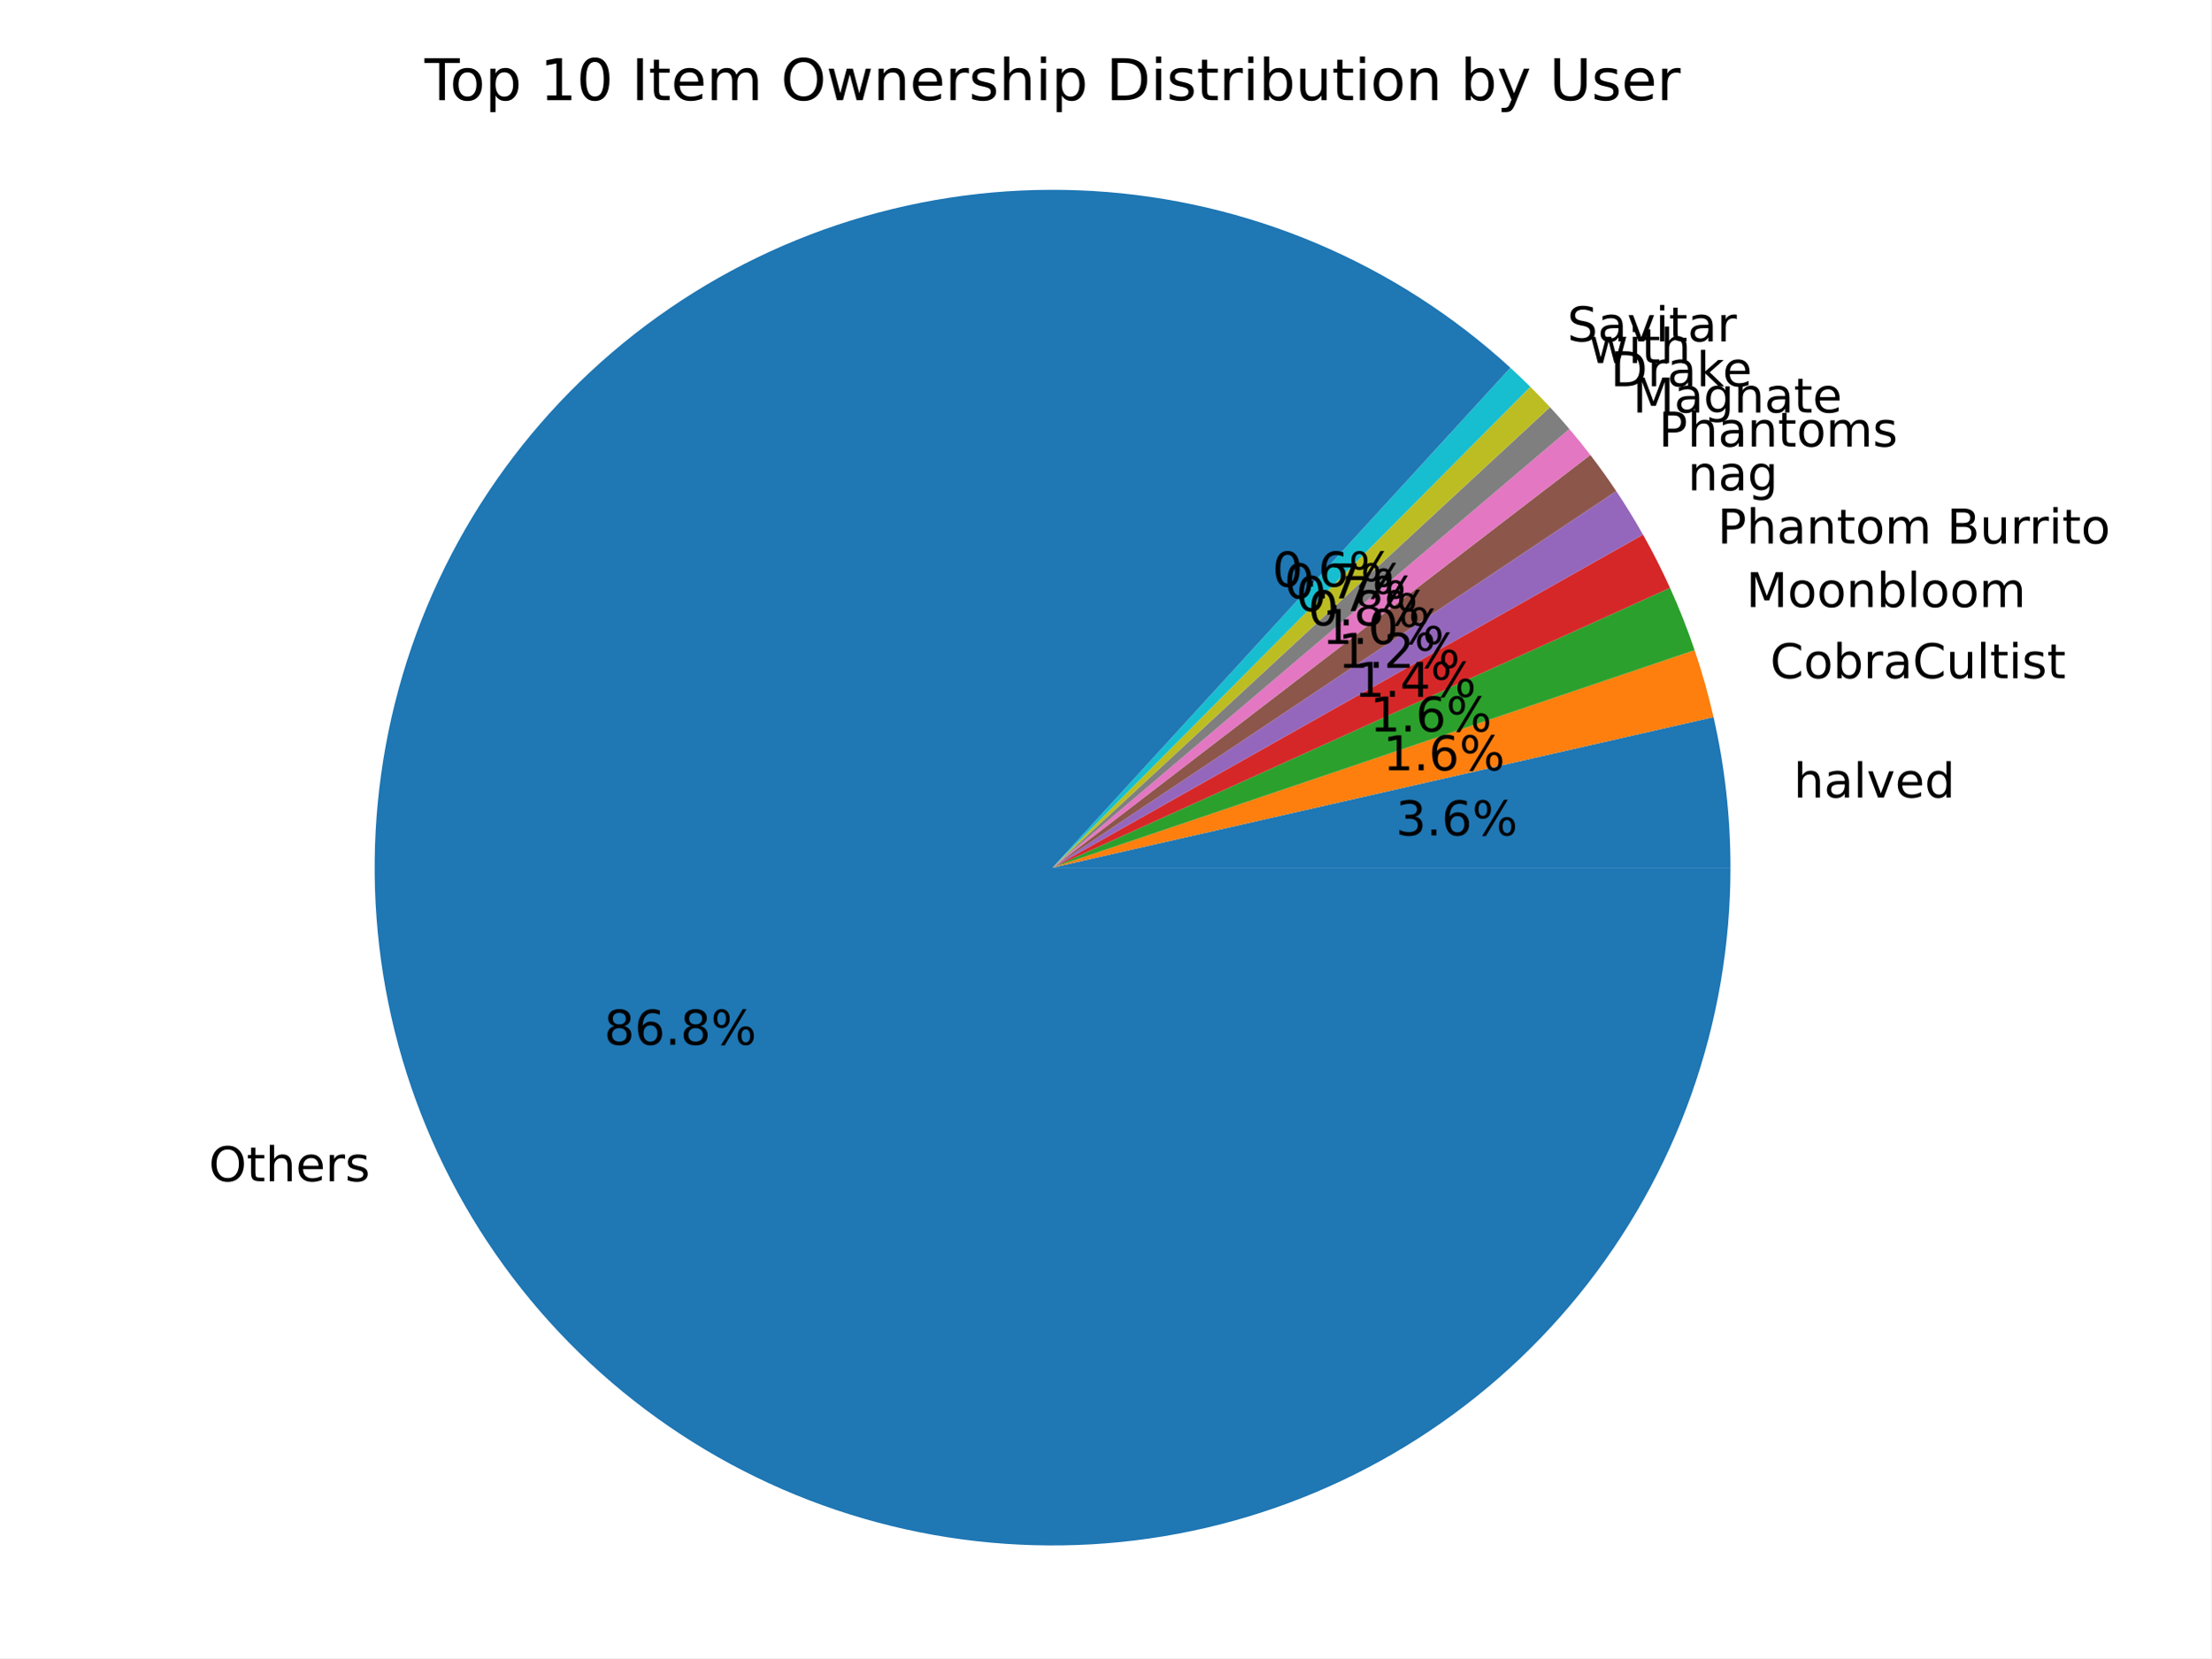
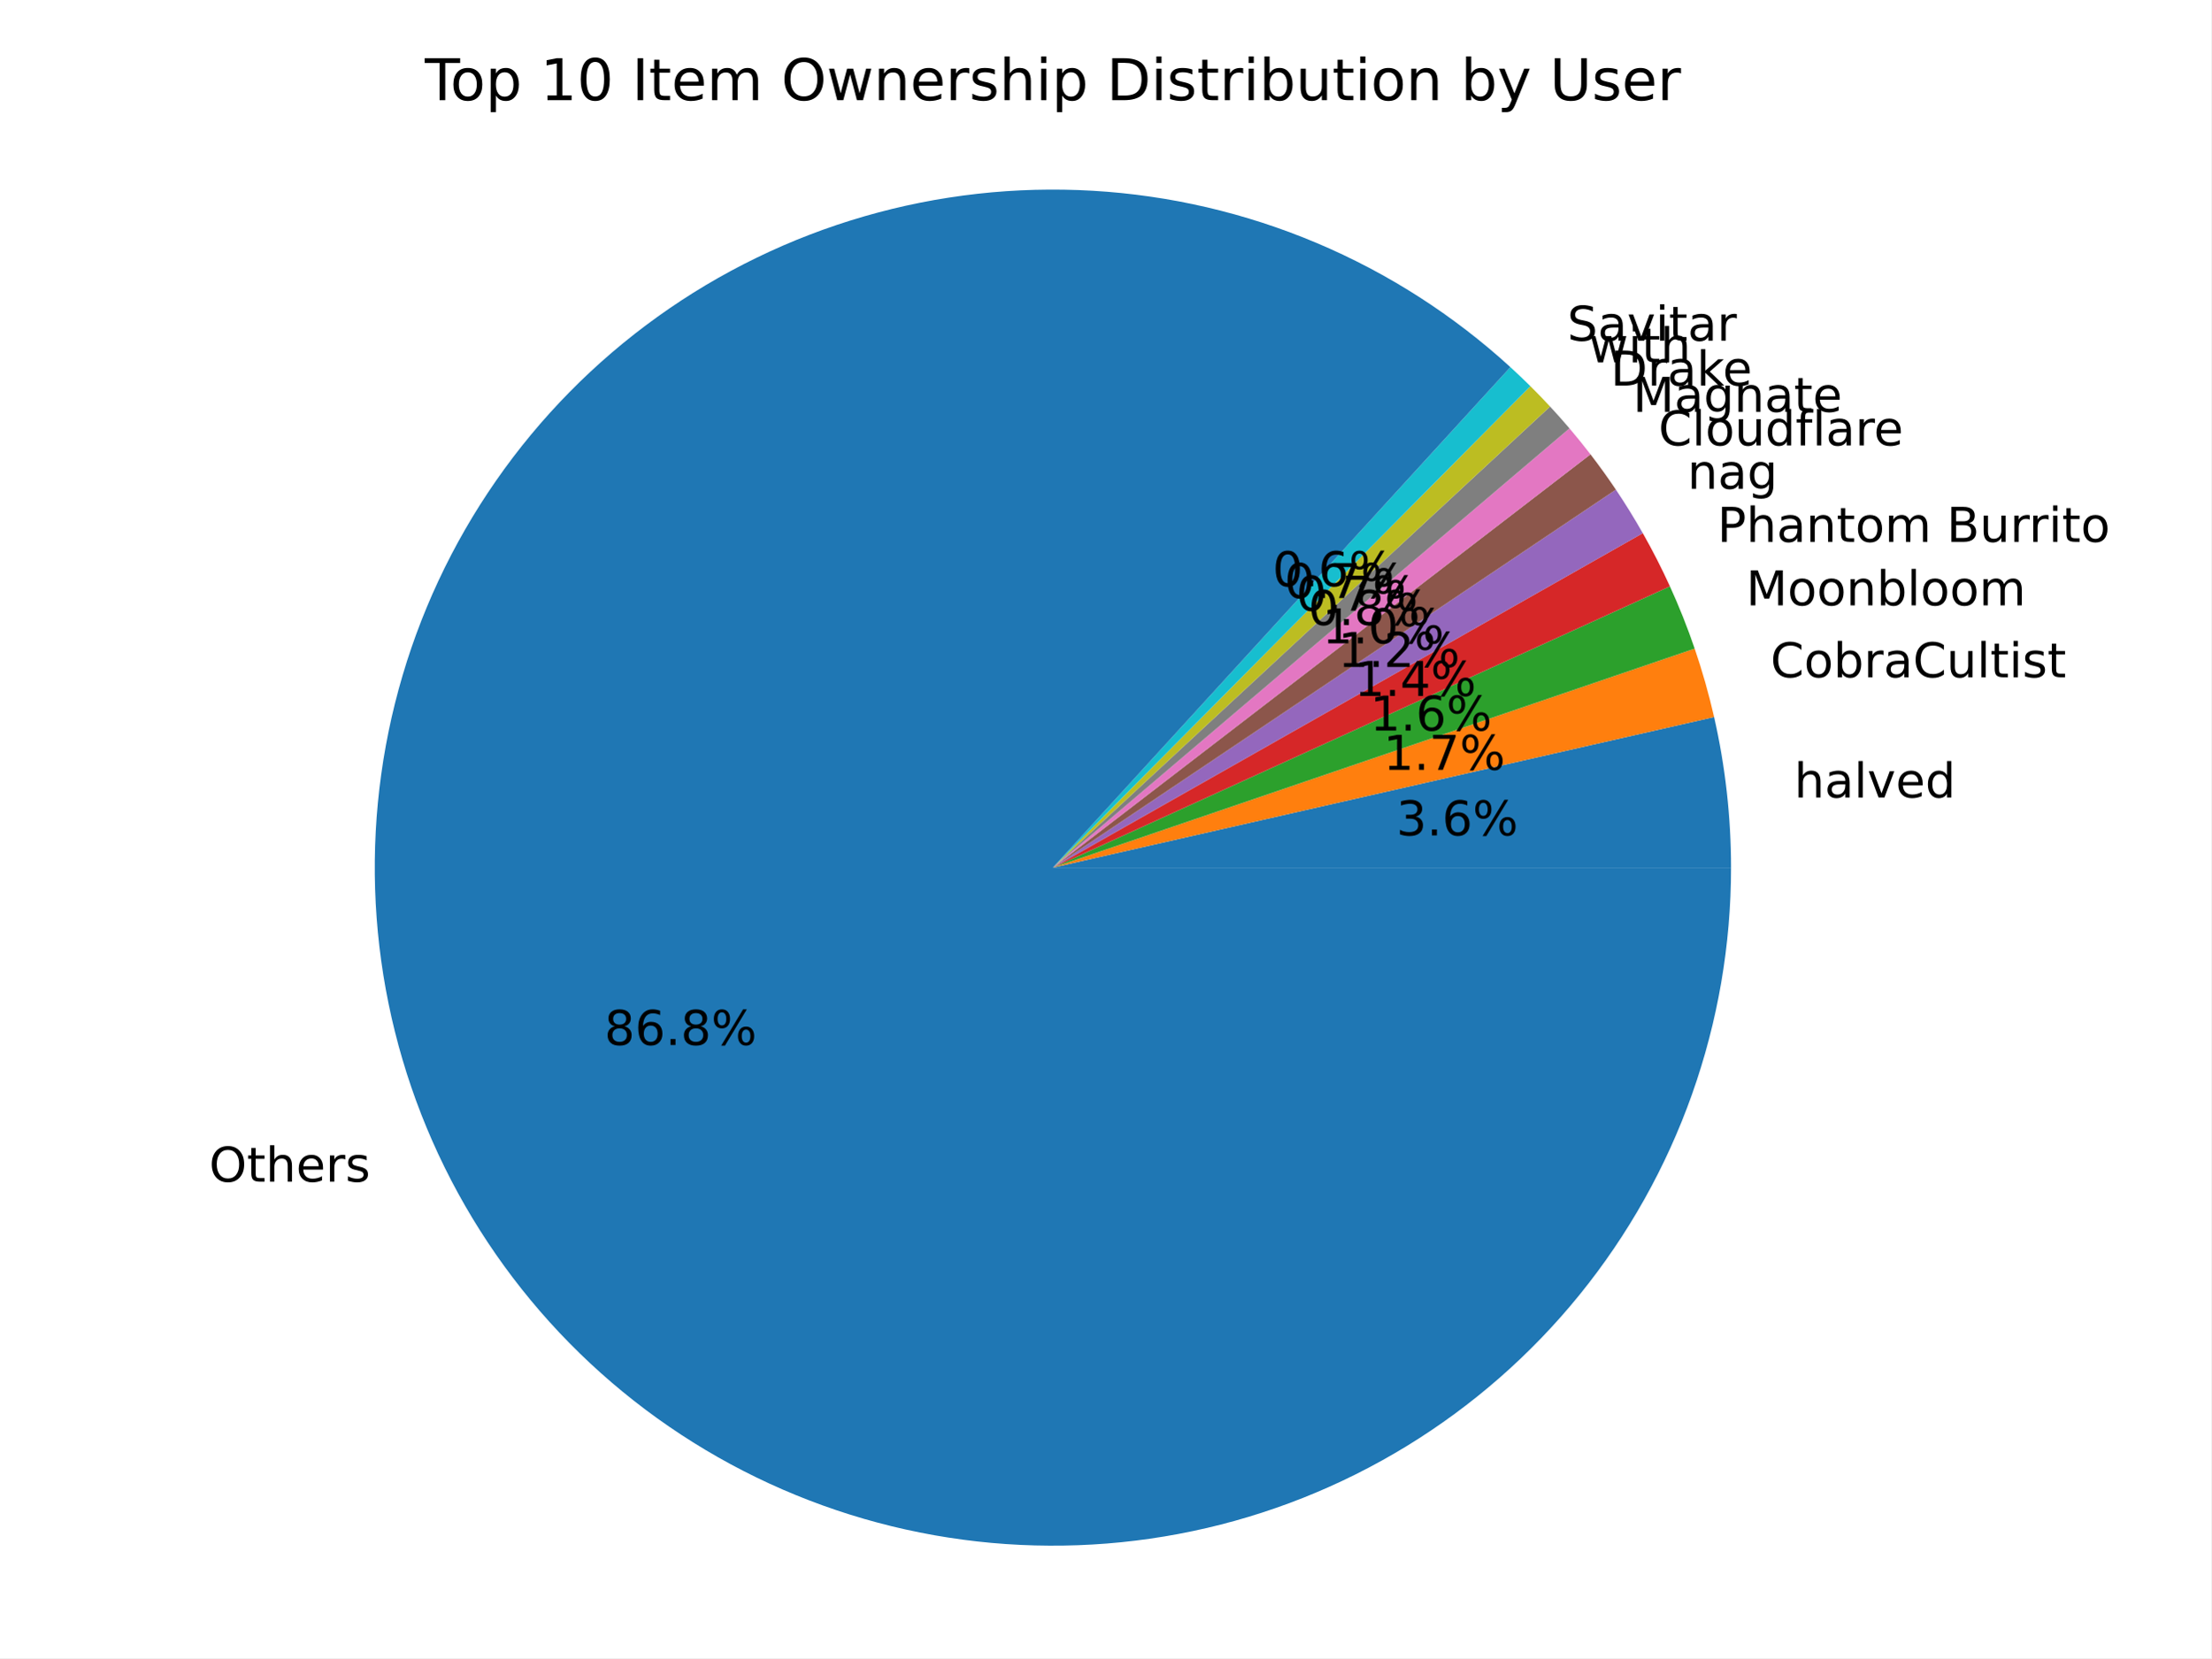
<svg xmlns="http://www.w3.org/2000/svg" xmlns:xlink="http://www.w3.org/1999/xlink" width="460.8pt" height="345.6pt" viewBox="0 0 460.8 345.6" version="1.1">
  <defs>
    <style type="text/css">*{stroke-linejoin: round; stroke-linecap: butt}</style>
  </defs>
  <g id="figure_1">
    <g id="patch_1">
      <path d="M 0 345.6  L 460.8 345.6  L 460.8 0  L 0 0  z " style="fill: #ffffff" />
    </g>
    <g id="axes_1">
      <g id="patch_2">
-         <path d="M 360.636 180.84  C 360.636 175.565 360.341 170.293 359.751 165.051  C 359.162 159.809 358.279 154.603 357.107 149.46  L 219.356 180.84  z " style="fill: #1f77b4" />
+         <path d="M 360.755 180.84  C 360.755 175.563 360.459 170.29 359.869 165.046  C 359.28 159.802 358.397 154.595 357.225 149.449  L 219.427 180.84  z " style="fill: #1f77b4" />
      </g>
      <g id="patch_3">
-         <path d="M 357.107 149.46  C 356.57 147.104 355.973 144.762 355.316 142.436  C 354.66 140.111 353.943 137.803 353.168 135.514  L 219.356 180.84  z " style="fill: #ff7f0e" />
+         <path d="M 357.225 149.449  C 356.675 147.039 356.063 144.643 355.388 142.264  C 354.713 139.885 353.976 137.525 353.177 135.185  L 219.427 180.84  z " style="fill: #ff7f0e" />
      </g>
      <g id="patch_4">
-         <path d="M 353.168 135.514  C 352.421 133.309 351.62 131.122 350.765 128.957  C 349.91 126.791 349.001 124.647 348.04 122.527  L 219.356 180.84  z " style="fill: #2ca02c" />
+         <path d="M 353.177 135.185  C 352.425 132.981 351.618 130.796 350.758 128.632  C 349.898 126.467 348.984 124.325 348.018 122.206  L 219.427 180.84  z " style="fill: #2ca02c" />
      </g>
      <g id="patch_5">
-         <path d="M 348.04 122.527  C 347.184 120.637 346.286 118.767 345.348 116.917  C 344.409 115.067 343.43 113.238 342.411 111.431  L 219.356 180.84  z " style="fill: #d62728" />
+         <path d="M 348.018 122.206  C 347.157 120.318 346.254 118.449 345.311 116.6  C 344.368 114.752 343.384 112.925 342.36 111.12  L 219.427 180.84  z " style="fill: #d62728" />
      </g>
      <g id="patch_6">
-         <path d="M 342.411 111.431  C 341.538 109.884 340.636 108.353 339.706 106.84  C 338.775 105.327 337.817 103.831 336.83 102.354  L 219.356 180.84  z " style="fill: #9467bd" />
+         <path d="M 342.36 111.12  C 341.484 109.574 340.578 108.045 339.644 106.533  C 338.709 105.022 337.747 103.528 336.756 102.052  L 219.427 180.84  z " style="fill: #9467bd" />
      </g>
      <g id="patch_7">
-         <path d="M 336.83 102.354  C 335.972 101.07 335.092 99.8 334.193 98.544  C 333.293 97.288 332.372 96.048 331.432 94.822  L 219.356 180.84  z " style="fill: #8c564b" />
+         <path d="M 336.756 102.052  C 335.913 100.797 335.05 99.555 334.167 98.328  C 333.284 97.1 332.382 95.887 331.46 94.688  L 219.427 180.84  z " style="fill: #8c564b" />
      </g>
      <g id="patch_8">
-         <path d="M 331.432 94.822  C 330.727 93.903 330.01 92.993 329.282 92.091  C 328.554 91.19 327.816 90.297 327.066 89.414  L 219.356 180.84  z " style="fill: #e377c2" />
+         <path d="M 331.46 94.688  C 330.753 93.769 330.036 92.859 329.307 91.958  C 328.578 91.057 327.838 90.165 327.087 89.282  L 219.427 180.84  z " style="fill: #e377c2" />
      </g>
      <g id="patch_9">
-         <path d="M 327.066 89.414  C 326.409 88.64 325.744 87.874 325.07 87.114  C 324.397 86.354 323.715 85.602 323.026 84.857  L 219.356 180.84  z " style="fill: #7f7f7f" />
+         <path d="M 327.087 89.282  C 326.429 88.509 325.763 87.742 325.089 86.983  C 324.415 86.224 323.732 85.472 323.041 84.728  L 219.427 180.84  z " style="fill: #7f7f7f" />
      </g>
      <g id="patch_10">
-         <path d="M 323.026 84.857  C 322.359 84.137 321.684 83.423 321.002 82.717  C 320.32 82.01 319.631 81.311 318.934 80.619  L 219.356 180.84  z " style="fill: #bcbd22" />
+         <path d="M 323.041 84.728  C 322.373 84.007 321.698 83.294 321.015 82.588  C 320.332 81.882 319.642 81.183 318.944 80.491  L 219.427 180.84  z " style="fill: #bcbd22" />
      </g>
      <g id="patch_11">
-         <path d="M 318.934 80.619  C 318.253 79.942 317.565 79.272 316.871 78.61  C 316.176 77.947 315.475 77.292 314.767 76.644  L 219.356 180.84  z " style="fill: #17becf" />
+         <path d="M 318.944 80.491  C 318.263 79.815 317.574 79.146 316.878 78.484  C 316.183 77.822 315.481 77.167 314.772 76.519  L 219.427 180.84  z " style="fill: #17becf" />
      </g>
      <g id="patch_12">
-         <path d="M 314.767 76.644  C 302.899 65.777 289.262 57.017 274.444 50.743  C 259.627 44.468 243.846 40.771 227.784 39.812  C 211.721 38.852 195.612 40.643 180.153 45.108  C 164.694 49.573 150.11 56.647 137.033 66.023  C 123.956 75.399 112.576 86.941 103.386 100.149  C 94.196 113.358 87.329 128.04 83.083 143.56  C 78.837 159.081 77.274 175.214 78.461 191.261  C 79.648 207.309 83.568 223.036 90.051 237.763  C 96.534 252.49 105.486 266.002 116.52 277.715  C 127.553 289.427 140.507 299.169 154.822 306.519  C 169.136 313.87 184.601 318.721 200.549 320.863  C 216.497 323.005 232.694 322.406 248.441 319.094  C 264.187 315.781 279.253 309.803 292.986 301.417  C 306.719 293.031 318.919 282.36 329.058 269.865  C 339.198 257.371 347.129 243.235 352.508 228.07  C 357.887 212.905 360.636 196.931 360.636 180.84  L 219.356 180.84  z " style="fill: #1f77b4" />
+         <path d="M 314.772 76.519  C 302.892 65.661 289.245 56.913 274.419 50.65  C 259.594 44.388 243.807 40.704 227.741 39.757  C 211.675 38.81 195.565 40.614 180.107 45.092  C 164.649 49.57 150.068 56.655 136.995 66.042  C 123.923 75.429 112.549 86.98 103.366 100.197  C 94.182 113.413 87.324 128.102 83.086 143.628  C 78.848 159.154 77.294 175.29 78.49 191.339  C 79.685 207.388 83.613 223.116 90.105 237.843  C 96.596 252.57 105.555 266.08 116.595 277.79  C 127.636 289.5 140.595 299.238 154.914 306.585  C 169.234 313.931 184.703 318.778 200.654 320.916  C 216.606 323.053 232.805 322.451 248.554 319.134  C 264.302 315.817 279.369 309.835 293.102 301.445  C 306.836 293.055 319.037 282.38 329.177 269.883  C 339.316 257.385 347.247 243.246 352.626 228.078  C 358.006 212.91 360.755 196.934 360.755 180.84  L 219.427 180.84  z " style="fill: #1f77b4" />
      </g>
      <g id="matplotlib.axis_1" />
      <g id="matplotlib.axis_2" />
      <g id="text_1">
-         <g transform="translate(373.7907 166.2315) scale(0.1 -0.1)">
+         <g transform="translate(373.9137 166.2256) scale(0.1 -0.1)">
          <defs>
            <path id="DejaVuSans-68" d="M 3513 2113  L 3513 0  L 2938 0  L 2938 2094  Q 2938 2591 2744 2837  Q 2550 3084 2163 3084  Q 1697 3084 1428 2787  Q 1159 2491 1159 1978  L 1159 0  L 581 0  L 581 4863  L 1159 4863  L 1159 2956  Q 1366 3272 1645 3428  Q 1925 3584 2291 3584  Q 2894 3584 3203 3211  Q 3513 2838 3513 2113  z " transform="scale(0.015625)" />
            <path id="DejaVuSans-61" d="M 2194 1759  Q 1497 1759 1228 1600  Q 959 1441 959 1056  Q 959 750 1161 570  Q 1363 391 1709 391  Q 2188 391 2477 730  Q 2766 1069 2766 1631  L 2766 1759  L 2194 1759  z M 3341 1997  L 3341 0  L 2766 0  L 2766 531  Q 2569 213 2275 61  Q 1981 -91 1556 -91  Q 1019 -91 701 211  Q 384 513 384 1019  Q 384 1609 779 1909  Q 1175 2209 1959 2209  L 2766 2209  L 2766 2266  Q 2766 2663 2505 2880  Q 2244 3097 1772 3097  Q 1472 3097 1187 3025  Q 903 2953 641 2809  L 641 3341  Q 956 3463 1253 3523  Q 1550 3584 1831 3584  Q 2591 3584 2966 3190  Q 3341 2797 3341 1997  z " transform="scale(0.015625)" />
            <path id="DejaVuSans-6c" d="M 603 4863  L 1178 4863  L 1178 0  L 603 0  L 603 4863  z " transform="scale(0.015625)" />
            <path id="DejaVuSans-76" d="M 191 3500  L 800 3500  L 1894 563  L 2988 3500  L 3597 3500  L 2284 0  L 1503 0  L 191 3500  z " transform="scale(0.015625)" />
            <path id="DejaVuSans-65" d="M 3597 1894  L 3597 1613  L 953 1613  Q 991 1019 1311 708  Q 1631 397 2203 397  Q 2534 397 2845 478  Q 3156 559 3463 722  L 3463 178  Q 3153 47 2828 -22  Q 2503 -91 2169 -91  Q 1331 -91 842 396  Q 353 884 353 1716  Q 353 2575 817 3079  Q 1281 3584 2069 3584  Q 2775 3584 3186 3129  Q 3597 2675 3597 1894  z M 3022 2063  Q 3016 2534 2758 2815  Q 2500 3097 2075 3097  Q 1594 3097 1305 2825  Q 1016 2553 972 2059  L 3022 2063  z " transform="scale(0.015625)" />
            <path id="DejaVuSans-64" d="M 2906 2969  L 2906 4863  L 3481 4863  L 3481 0  L 2906 0  L 2906 525  Q 2725 213 2448 61  Q 2172 -91 1784 -91  Q 1150 -91 751 415  Q 353 922 353 1747  Q 353 2572 751 3078  Q 1150 3584 1784 3584  Q 2172 3584 2448 3432  Q 2725 3281 2906 2969  z M 947 1747  Q 947 1113 1208 752  Q 1469 391 1925 391  Q 2381 391 2643 752  Q 2906 1113 2906 1747  Q 2906 2381 2643 2742  Q 2381 3103 1925 3103  Q 1469 3103 1208 2742  Q 947 2381 947 1747  z " transform="scale(0.015625)" />
          </defs>
          <use xlink:href="#DejaVuSans-68" />
          <use xlink:href="#DejaVuSans-61" x="63.379" />
          <use xlink:href="#DejaVuSans-6c" x="124.658" />
          <use xlink:href="#DejaVuSans-76" x="152.441" />
          <use xlink:href="#DejaVuSans-65" x="211.621" />
          <use xlink:href="#DejaVuSans-64" x="273.145" />
        </g>
      </g>
      <g id="text_2">
-         <g transform="translate(290.8908 174.126) scale(0.1 -0.1)">
+         <g transform="translate(290.9901 174.1228) scale(0.1 -0.1)">
          <defs>
            <path id="DejaVuSans-33" d="M 2597 2516  Q 3050 2419 3304 2112  Q 3559 1806 3559 1356  Q 3559 666 3084 287  Q 2609 -91 1734 -91  Q 1441 -91 1130 -33  Q 819 25 488 141  L 488 750  Q 750 597 1062 519  Q 1375 441 1716 441  Q 2309 441 2620 675  Q 2931 909 2931 1356  Q 2931 1769 2642 2001  Q 2353 2234 1838 2234  L 1294 2234  L 1294 2753  L 1863 2753  Q 2328 2753 2575 2939  Q 2822 3125 2822 3475  Q 2822 3834 2567 4026  Q 2313 4219 1838 4219  Q 1578 4219 1281 4162  Q 984 4106 628 3988  L 628 4550  Q 988 4650 1302 4700  Q 1616 4750 1894 4750  Q 2613 4750 3031 4423  Q 3450 4097 3450 3541  Q 3450 3153 3228 2886  Q 3006 2619 2597 2516  z " transform="scale(0.015625)" />
            <path id="DejaVuSans-2e" d="M 684 794  L 1344 794  L 1344 0  L 684 0  L 684 794  z " transform="scale(0.015625)" />
            <path id="DejaVuSans-36" d="M 2113 2584  Q 1688 2584 1439 2293  Q 1191 2003 1191 1497  Q 1191 994 1439 701  Q 1688 409 2113 409  Q 2538 409 2786 701  Q 3034 994 3034 1497  Q 3034 2003 2786 2293  Q 2538 2584 2113 2584  z M 3366 4563  L 3366 3988  Q 3128 4100 2886 4159  Q 2644 4219 2406 4219  Q 1781 4219 1451 3797  Q 1122 3375 1075 2522  Q 1259 2794 1537 2939  Q 1816 3084 2150 3084  Q 2853 3084 3261 2657  Q 3669 2231 3669 1497  Q 3669 778 3244 343  Q 2819 -91 2113 -91  Q 1303 -91 875 529  Q 447 1150 447 2328  Q 447 3434 972 4092  Q 1497 4750 2381 4750  Q 2619 4750 2861 4703  Q 3103 4656 3366 4563  z " transform="scale(0.015625)" />
            <path id="DejaVuSans-25" d="M 4653 2053  Q 4381 2053 4226 1822  Q 4072 1591 4072 1178  Q 4072 772 4226 539  Q 4381 306 4653 306  Q 4919 306 5073 539  Q 5228 772 5228 1178  Q 5228 1588 5073 1820  Q 4919 2053 4653 2053  z M 4653 2450  Q 5147 2450 5437 2106  Q 5728 1763 5728 1178  Q 5728 594 5436 251  Q 5144 -91 4653 -91  Q 4153 -91 3862 251  Q 3572 594 3572 1178  Q 3572 1766 3864 2108  Q 4156 2450 4653 2450  z M 1428 4353  Q 1159 4353 1004 4120  Q 850 3888 850 3481  Q 850 3069 1003 2837  Q 1156 2606 1428 2606  Q 1700 2606 1854 2837  Q 2009 3069 2009 3481  Q 2009 3884 1853 4118  Q 1697 4353 1428 4353  z M 4250 4750  L 4750 4750  L 1831 -91  L 1331 -91  L 4250 4750  z M 1428 4750  Q 1922 4750 2215 4408  Q 2509 4066 2509 3481  Q 2509 2891 2217 2550  Q 1925 2209 1428 2209  Q 931 2209 642 2551  Q 353 2894 353 3481  Q 353 4063 643 4406  Q 934 4750 1428 4750  z " transform="scale(0.015625)" />
          </defs>
          <use xlink:href="#DejaVuSans-33" />
          <use xlink:href="#DejaVuSans-2e" x="63.623" />
          <use xlink:href="#DejaVuSans-36" x="95.41" />
          <use xlink:href="#DejaVuSans-25" x="159.033" />
        </g>
      </g>
      <g id="text_3">
-         <g transform="translate(368.9125 141.3554) scale(0.1 -0.1)">
+         <g transform="translate(368.9843 141.1658) scale(0.1 -0.1)">
          <defs>
            <path id="DejaVuSans-43" d="M 4122 4306  L 4122 3641  Q 3803 3938 3442 4084  Q 3081 4231 2675 4231  Q 1875 4231 1450 3742  Q 1025 3253 1025 2328  Q 1025 1406 1450 917  Q 1875 428 2675 428  Q 3081 428 3442 575  Q 3803 722 4122 1019  L 4122 359  Q 3791 134 3420 21  Q 3050 -91 2638 -91  Q 1578 -91 968 557  Q 359 1206 359 2328  Q 359 3453 968 4101  Q 1578 4750 2638 4750  Q 3056 4750 3426 4639  Q 3797 4528 4122 4306  z " transform="scale(0.015625)" />
            <path id="DejaVuSans-6f" d="M 1959 3097  Q 1497 3097 1228 2736  Q 959 2375 959 1747  Q 959 1119 1226 758  Q 1494 397 1959 397  Q 2419 397 2687 759  Q 2956 1122 2956 1747  Q 2956 2369 2687 2733  Q 2419 3097 1959 3097  z M 1959 3584  Q 2709 3584 3137 3096  Q 3566 2609 3566 1747  Q 3566 888 3137 398  Q 2709 -91 1959 -91  Q 1206 -91 779 398  Q 353 888 353 1747  Q 353 2609 779 3096  Q 1206 3584 1959 3584  z " transform="scale(0.015625)" />
            <path id="DejaVuSans-62" d="M 3116 1747  Q 3116 2381 2855 2742  Q 2594 3103 2138 3103  Q 1681 3103 1420 2742  Q 1159 2381 1159 1747  Q 1159 1113 1420 752  Q 1681 391 2138 391  Q 2594 391 2855 752  Q 3116 1113 3116 1747  z M 1159 2969  Q 1341 3281 1617 3432  Q 1894 3584 2278 3584  Q 2916 3584 3314 3078  Q 3713 2572 3713 1747  Q 3713 922 3314 415  Q 2916 -91 2278 -91  Q 1894 -91 1617 61  Q 1341 213 1159 525  L 1159 0  L 581 0  L 581 4863  L 1159 4863  L 1159 2969  z " transform="scale(0.015625)" />
            <path id="DejaVuSans-72" d="M 2631 2963  Q 2534 3019 2420 3045  Q 2306 3072 2169 3072  Q 1681 3072 1420 2755  Q 1159 2438 1159 1844  L 1159 0  L 581 0  L 581 3500  L 1159 3500  L 1159 2956  Q 1341 3275 1631 3429  Q 1922 3584 2338 3584  Q 2397 3584 2469 3576  Q 2541 3569 2628 3553  L 2631 2963  z " transform="scale(0.015625)" />
            <path id="DejaVuSans-75" d="M 544 1381  L 544 3500  L 1119 3500  L 1119 1403  Q 1119 906 1312 657  Q 1506 409 1894 409  Q 2359 409 2629 706  Q 2900 1003 2900 1516  L 2900 3500  L 3475 3500  L 3475 0  L 2900 0  L 2900 538  Q 2691 219 2414 64  Q 2138 -91 1772 -91  Q 1169 -91 856 284  Q 544 659 544 1381  z M 1991 3584  L 1991 3584  z " transform="scale(0.015625)" />
            <path id="DejaVuSans-74" d="M 1172 4494  L 1172 3500  L 2356 3500  L 2356 3053  L 1172 3053  L 1172 1153  Q 1172 725 1289 603  Q 1406 481 1766 481  L 2356 481  L 2356 0  L 1766 0  Q 1100 0 847 248  Q 594 497 594 1153  L 594 3053  L 172 3053  L 172 3500  L 594 3500  L 594 4494  L 1172 4494  z " transform="scale(0.015625)" />
            <path id="DejaVuSans-69" d="M 603 3500  L 1178 3500  L 1178 0  L 603 0  L 603 3500  z M 603 4863  L 1178 4863  L 1178 4134  L 603 4134  L 603 4863  z " transform="scale(0.015625)" />
            <path id="DejaVuSans-73" d="M 2834 3397  L 2834 2853  Q 2591 2978 2328 3040  Q 2066 3103 1784 3103  Q 1356 3103 1142 2972  Q 928 2841 928 2578  Q 928 2378 1081 2264  Q 1234 2150 1697 2047  L 1894 2003  Q 2506 1872 2764 1633  Q 3022 1394 3022 966  Q 3022 478 2636 193  Q 2250 -91 1575 -91  Q 1294 -91 989 -36  Q 684 19 347 128  L 347 722  Q 666 556 975 473  Q 1284 391 1588 391  Q 1994 391 2212 530  Q 2431 669 2431 922  Q 2431 1156 2273 1281  Q 2116 1406 1581 1522  L 1381 1569  Q 847 1681 609 1914  Q 372 2147 372 2553  Q 372 3047 722 3315  Q 1072 3584 1716 3584  Q 2034 3584 2315 3537  Q 2597 3491 2834 3397  z " transform="scale(0.015625)" />
          </defs>
          <use xlink:href="#DejaVuSans-43" />
          <use xlink:href="#DejaVuSans-6f" x="69.824" />
          <use xlink:href="#DejaVuSans-62" x="131.006" />
          <use xlink:href="#DejaVuSans-72" x="194.482" />
          <use xlink:href="#DejaVuSans-61" x="235.596" />
          <use xlink:href="#DejaVuSans-43" x="296.875" />
          <use xlink:href="#DejaVuSans-75" x="366.699" />
          <use xlink:href="#DejaVuSans-6c" x="430.078" />
          <use xlink:href="#DejaVuSans-74" x="457.861" />
          <use xlink:href="#DejaVuSans-69" x="497.07" />
          <use xlink:href="#DejaVuSans-73" x="524.854" />
          <use xlink:href="#DejaVuSans-74" x="576.953" />
        </g>
      </g>
      <g id="text_4">
-         <g transform="translate(288.23 160.5572) scale(0.1 -0.1)">
+         <g transform="translate(288.3013 160.4538) scale(0.1 -0.1)">
          <defs>
            <path id="DejaVuSans-31" d="M 794 531  L 1825 531  L 1825 4091  L 703 3866  L 703 4441  L 1819 4666  L 2450 4666  L 2450 531  L 3481 531  L 3481 0  L 794 0  L 794 531  z " transform="scale(0.015625)" />
-           </defs>
-           <use xlink:href="#DejaVuSans-31" />
-           <use xlink:href="#DejaVuSans-2e" x="63.623" />
-           <use xlink:href="#DejaVuSans-36" x="95.41" />
+             <path id="DejaVuSans-37" d="M 525 4666  L 3525 4666  L 3525 4397  L 1831 0  L 1172 0  L 2766 4134  L 525 4134  L 525 4666  z " transform="scale(0.015625)" />
+           </defs>
+           <use xlink:href="#DejaVuSans-31" />
+           <use xlink:href="#DejaVuSans-2e" x="63.623" />
+           <use xlink:href="#DejaVuSans-37" x="95.41" />
          <use xlink:href="#DejaVuSans-25" x="159.033" />
        </g>
      </g>
      <g id="text_5">
-         <g transform="translate(363.9055 126.528) scale(0.1 -0.1)">
+         <g transform="translate(363.8911 126.1701) scale(0.1 -0.1)">
          <defs>
            <path id="DejaVuSans-4d" d="M 628 4666  L 1569 4666  L 2759 1491  L 3956 4666  L 4897 4666  L 4897 0  L 4281 0  L 4281 4097  L 3078 897  L 2444 897  L 1241 4097  L 1241 0  L 628 0  L 628 4666  z " transform="scale(0.015625)" />
            <path id="DejaVuSans-6e" d="M 3513 2113  L 3513 0  L 2938 0  L 2938 2094  Q 2938 2591 2744 2837  Q 2550 3084 2163 3084  Q 1697 3084 1428 2787  Q 1159 2491 1159 1978  L 1159 0  L 581 0  L 581 3500  L 1159 3500  L 1159 2956  Q 1366 3272 1645 3428  Q 1925 3584 2291 3584  Q 2894 3584 3203 3211  Q 3513 2838 3513 2113  z " transform="scale(0.015625)" />
            <path id="DejaVuSans-6d" d="M 3328 2828  Q 3544 3216 3844 3400  Q 4144 3584 4550 3584  Q 5097 3584 5394 3201  Q 5691 2819 5691 2113  L 5691 0  L 5113 0  L 5113 2094  Q 5113 2597 4934 2840  Q 4756 3084 4391 3084  Q 3944 3084 3684 2787  Q 3425 2491 3425 1978  L 3425 0  L 2847 0  L 2847 2094  Q 2847 2600 2669 2842  Q 2491 3084 2119 3084  Q 1678 3084 1418 2786  Q 1159 2488 1159 1978  L 1159 0  L 581 0  L 581 3500  L 1159 3500  L 1159 2956  Q 1356 3278 1631 3431  Q 1906 3584 2284 3584  Q 2666 3584 2933 3390  Q 3200 3197 3328 2828  z " transform="scale(0.015625)" />
          </defs>
          <use xlink:href="#DejaVuSans-4d" />
          <use xlink:href="#DejaVuSans-6f" x="86.279" />
          <use xlink:href="#DejaVuSans-6f" x="147.461" />
          <use xlink:href="#DejaVuSans-6e" x="208.643" />
          <use xlink:href="#DejaVuSans-62" x="272.021" />
          <use xlink:href="#DejaVuSans-6c" x="335.498" />
          <use xlink:href="#DejaVuSans-6f" x="363.281" />
          <use xlink:href="#DejaVuSans-6f" x="424.463" />
          <use xlink:href="#DejaVuSans-6d" x="485.645" />
        </g>
      </g>
      <g id="text_6">
-         <g transform="translate(285.4989 152.4696) scale(0.1 -0.1)">
+         <g transform="translate(285.5232 152.2743) scale(0.1 -0.1)">
          <use xlink:href="#DejaVuSans-31" />
          <use xlink:href="#DejaVuSans-2e" x="63.623" />
          <use xlink:href="#DejaVuSans-36" x="95.41" />
          <use xlink:href="#DejaVuSans-25" x="159.033" />
        </g>
      </g>
      <g id="text_7">
-         <g transform="translate(357.947 113.2842) scale(0.1 -0.1)">
+         <g transform="translate(357.8995 112.9357) scale(0.1 -0.1)">
          <defs>
            <path id="DejaVuSans-50" d="M 1259 4147  L 1259 2394  L 2053 2394  Q 2494 2394 2734 2622  Q 2975 2850 2975 3272  Q 2975 3691 2734 3919  Q 2494 4147 2053 4147  L 1259 4147  z M 628 4666  L 2053 4666  Q 2838 4666 3239 4311  Q 3641 3956 3641 3272  Q 3641 2581 3239 2228  Q 2838 1875 2053 1875  L 1259 1875  L 1259 0  L 628 0  L 628 4666  z " transform="scale(0.015625)" />
            <path id="DejaVuSans-20" transform="scale(0.015625)" />
            <path id="DejaVuSans-42" d="M 1259 2228  L 1259 519  L 2272 519  Q 2781 519 3026 730  Q 3272 941 3272 1375  Q 3272 1813 3026 2020  Q 2781 2228 2272 2228  L 1259 2228  z M 1259 4147  L 1259 2741  L 2194 2741  Q 2656 2741 2882 2914  Q 3109 3088 3109 3444  Q 3109 3797 2882 3972  Q 2656 4147 2194 4147  L 1259 4147  z M 628 4666  L 2241 4666  Q 2963 4666 3353 4366  Q 3744 4066 3744 3513  Q 3744 3084 3544 2831  Q 3344 2578 2956 2516  Q 3422 2416 3680 2098  Q 3938 1781 3938 1306  Q 3938 681 3513 340  Q 3088 0 2303 0  L 628 0  L 628 4666  z " transform="scale(0.015625)" />
          </defs>
          <use xlink:href="#DejaVuSans-50" />
          <use xlink:href="#DejaVuSans-68" x="60.303" />
          <use xlink:href="#DejaVuSans-61" x="123.682" />
          <use xlink:href="#DejaVuSans-6e" x="184.961" />
          <use xlink:href="#DejaVuSans-74" x="248.34" />
          <use xlink:href="#DejaVuSans-6f" x="287.549" />
          <use xlink:href="#DejaVuSans-6d" x="348.73" />
          <use xlink:href="#DejaVuSans-20" x="446.143" />
          <use xlink:href="#DejaVuSans-42" x="477.93" />
          <use xlink:href="#DejaVuSans-75" x="546.533" />
          <use xlink:href="#DejaVuSans-72" x="609.912" />
          <use xlink:href="#DejaVuSans-72" x="649.275" />
          <use xlink:href="#DejaVuSans-69" x="690.389" />
          <use xlink:href="#DejaVuSans-74" x="718.172" />
          <use xlink:href="#DejaVuSans-6f" x="757.381" />
        </g>
      </g>
      <g id="text_8">
-         <g transform="translate(282.2489 145.2456) scale(0.1 -0.1)">
+         <g transform="translate(282.2551 145.0556) scale(0.1 -0.1)">
          <defs>
            <path id="DejaVuSans-34" d="M 2419 4116  L 825 1625  L 2419 1625  L 2419 4116  z M 2253 4666  L 3047 4666  L 3047 1625  L 3713 1625  L 3713 1100  L 3047 1100  L 3047 0  L 2419 0  L 2419 1100  L 313 1100  L 313 1709  L 2253 4666  z " transform="scale(0.015625)" />
          </defs>
          <use xlink:href="#DejaVuSans-31" />
          <use xlink:href="#DejaVuSans-2e" x="63.623" />
          <use xlink:href="#DejaVuSans-34" x="95.41" />
          <use xlink:href="#DejaVuSans-25" x="159.033" />
        </g>
      </g>
      <g id="text_9">
-         <g transform="translate(351.7409 102.1995) scale(0.1 -0.1)">
+         <g transform="translate(351.6653 101.8619) scale(0.1 -0.1)">
          <defs>
            <path id="DejaVuSans-67" d="M 2906 1791  Q 2906 2416 2648 2759  Q 2391 3103 1925 3103  Q 1463 3103 1205 2759  Q 947 2416 947 1791  Q 947 1169 1205 825  Q 1463 481 1925 481  Q 2391 481 2648 825  Q 2906 1169 2906 1791  z M 3481 434  Q 3481 -459 3084 -895  Q 2688 -1331 1869 -1331  Q 1566 -1331 1297 -1286  Q 1028 -1241 775 -1147  L 775 -588  Q 1028 -725 1275 -790  Q 1522 -856 1778 -856  Q 2344 -856 2625 -561  Q 2906 -266 2906 331  L 2906 616  Q 2728 306 2450 153  Q 2172 0 1784 0  Q 1141 0 747 490  Q 353 981 353 1791  Q 353 2603 747 3093  Q 1141 3584 1784 3584  Q 2172 3584 2450 3431  Q 2728 3278 2906 2969  L 2906 3500  L 3481 3500  L 3481 434  z " transform="scale(0.015625)" />
          </defs>
          <use xlink:href="#DejaVuSans-6e" />
          <use xlink:href="#DejaVuSans-61" x="63.379" />
          <use xlink:href="#DejaVuSans-67" x="124.658" />
        </g>
      </g>
      <g id="text_10">
-         <g transform="translate(278.8637 139.1995) scale(0.1 -0.1)">
+         <g transform="translate(278.8546 139.0153) scale(0.1 -0.1)">
          <defs>
            <path id="DejaVuSans-32" d="M 1228 531  L 3431 531  L 3431 0  L 469 0  L 469 531  Q 828 903 1448 1529  Q 2069 2156 2228 2338  Q 2531 2678 2651 2914  Q 2772 3150 2772 3378  Q 2772 3750 2511 3984  Q 2250 4219 1831 4219  Q 1534 4219 1204 4116  Q 875 4013 500 3803  L 500 4441  Q 881 4594 1212 4672  Q 1544 4750 1819 4750  Q 2544 4750 2975 4387  Q 3406 4025 3406 3419  Q 3406 3131 3298 2873  Q 3191 2616 2906 2266  Q 2828 2175 2409 1742  Q 1991 1309 1228 531  z " transform="scale(0.015625)" />
          </defs>
          <use xlink:href="#DejaVuSans-31" />
          <use xlink:href="#DejaVuSans-2e" x="63.623" />
          <use xlink:href="#DejaVuSans-32" x="95.41" />
          <use xlink:href="#DejaVuSans-25" x="159.033" />
        </g>
      </g>
      <g id="text_11">
-         <g transform="translate(345.6762 93.07367) scale(0.1 -0.1)">
-           <use xlink:href="#DejaVuSans-50" />
-           <use xlink:href="#DejaVuSans-68" x="60.303" />
-           <use xlink:href="#DejaVuSans-61" x="123.682" />
-           <use xlink:href="#DejaVuSans-6e" x="184.961" />
-           <use xlink:href="#DejaVuSans-74" x="248.34" />
-           <use xlink:href="#DejaVuSans-6f" x="287.549" />
-           <use xlink:href="#DejaVuSans-6d" x="348.73" />
-           <use xlink:href="#DejaVuSans-73" x="446.143" />
+         <g transform="translate(345.641 92.83587) scale(0.1 -0.1)">
+           <defs>
+             <path id="DejaVuSans-66" d="M 2375 4863  L 2375 4384  L 1825 4384  Q 1516 4384 1395 4259  Q 1275 4134 1275 3809  L 1275 3500  L 2222 3500  L 2222 3053  L 1275 3053  L 1275 0  L 697 0  L 697 3053  L 147 3053  L 147 3500  L 697 3500  L 697 3744  Q 697 4328 969 4595  Q 1241 4863 1831 4863  L 2375 4863  z " transform="scale(0.015625)" />
+           </defs>
+           <use xlink:href="#DejaVuSans-43" />
+           <use xlink:href="#DejaVuSans-6c" x="69.824" />
+           <use xlink:href="#DejaVuSans-6f" x="97.607" />
+           <use xlink:href="#DejaVuSans-75" x="158.789" />
+           <use xlink:href="#DejaVuSans-64" x="222.168" />
+           <use xlink:href="#DejaVuSans-66" x="285.645" />
+           <use xlink:href="#DejaVuSans-6c" x="320.85" />
+           <use xlink:href="#DejaVuSans-61" x="348.633" />
+           <use xlink:href="#DejaVuSans-72" x="409.912" />
+           <use xlink:href="#DejaVuSans-65" x="448.775" />
        </g>
      </g>
      <g id="text_12">
-         <g transform="translate(275.5557 134.2217) scale(0.1 -0.1)">
+         <g transform="translate(275.5686 134.092) scale(0.1 -0.1)">
          <defs>
            <path id="DejaVuSans-30" d="M 2034 4250  Q 1547 4250 1301 3770  Q 1056 3291 1056 2328  Q 1056 1369 1301 889  Q 1547 409 2034 409  Q 2525 409 2770 889  Q 3016 1369 3016 2328  Q 3016 3291 2770 3770  Q 2525 4250 2034 4250  z M 2034 4750  Q 2819 4750 3233 4129  Q 3647 3509 3647 2328  Q 3647 1150 3233 529  Q 2819 -91 2034 -91  Q 1250 -91 836 529  Q 422 1150 422 2328  Q 422 3509 836 4129  Q 1250 4750 2034 4750  z " transform="scale(0.015625)" />
          </defs>
          <use xlink:href="#DejaVuSans-31" />
          <use xlink:href="#DejaVuSans-2e" x="63.623" />
          <use xlink:href="#DejaVuSans-30" x="95.41" />
          <use xlink:href="#DejaVuSans-25" x="159.033" />
        </g>
      </g>
      <g id="text_13">
-         <g transform="translate(340.2747 85.97585) scale(0.1 -0.1)">
+         <g transform="translate(340.2948 85.82945) scale(0.1 -0.1)">
          <use xlink:href="#DejaVuSans-4d" />
          <use xlink:href="#DejaVuSans-61" x="86.279" />
          <use xlink:href="#DejaVuSans-67" x="147.559" />
          <use xlink:href="#DejaVuSans-6e" x="211.035" />
          <use xlink:href="#DejaVuSans-61" x="274.414" />
          <use xlink:href="#DejaVuSans-74" x="335.693" />
          <use xlink:href="#DejaVuSans-65" x="374.902" />
        </g>
      </g>
      <g id="text_14">
-         <g transform="translate(272.6094 130.3502) scale(0.1 -0.1)">
+         <g transform="translate(272.6525 130.2703) scale(0.1 -0.1)">
          <defs>
            <path id="DejaVuSans-38" d="M 2034 2216  Q 1584 2216 1326 1975  Q 1069 1734 1069 1313  Q 1069 891 1326 650  Q 1584 409 2034 409  Q 2484 409 2743 651  Q 3003 894 3003 1313  Q 3003 1734 2745 1975  Q 2488 2216 2034 2216  z M 1403 2484  Q 997 2584 770 2862  Q 544 3141 544 3541  Q 544 4100 942 4425  Q 1341 4750 2034 4750  Q 2731 4750 3128 4425  Q 3525 4100 3525 3541  Q 3525 3141 3298 2862  Q 3072 2584 2669 2484  Q 3125 2378 3379 2068  Q 3634 1759 3634 1313  Q 3634 634 3220 271  Q 2806 -91 2034 -91  Q 1263 -91 848 271  Q 434 634 434 1313  Q 434 1759 690 2068  Q 947 2378 1403 2484  z M 1172 3481  Q 1172 3119 1398 2916  Q 1625 2713 2034 2713  Q 2441 2713 2670 2916  Q 2900 3119 2900 3481  Q 2900 3844 2670 4047  Q 2441 4250 2034 4250  Q 1625 4250 1398 4047  Q 1172 3844 1172 3481  z " transform="scale(0.015625)" />
          </defs>
          <use xlink:href="#DejaVuSans-30" />
          <use xlink:href="#DejaVuSans-2e" x="63.623" />
          <use xlink:href="#DejaVuSans-38" x="95.41" />
          <use xlink:href="#DejaVuSans-25" x="159.033" />
        </g>
      </g>
      <g id="text_15">
-         <g transform="translate(335.6417 80.50079) scale(0.1 -0.1)">
+         <g transform="translate(335.6551 80.35688) scale(0.1 -0.1)">
          <defs>
            <path id="DejaVuSans-44" d="M 1259 4147  L 1259 519  L 2022 519  Q 2988 519 3436 956  Q 3884 1394 3884 2338  Q 3884 3275 3436 3711  Q 2988 4147 2022 4147  L 1259 4147  z M 628 4666  L 1925 4666  Q 3281 4666 3915 4102  Q 4550 3538 4550 2338  Q 4550 1131 3912 565  Q 3275 0 1925 0  L 628 0  L 628 4666  z " transform="scale(0.015625)" />
            <path id="DejaVuSans-6b" d="M 581 4863  L 1159 4863  L 1159 1991  L 2875 3500  L 3609 3500  L 1753 1863  L 3688 0  L 2938 0  L 1159 1709  L 1159 0  L 581 0  L 581 4863  z " transform="scale(0.015625)" />
          </defs>
          <use xlink:href="#DejaVuSans-44" />
          <use xlink:href="#DejaVuSans-72" x="77.002" />
          <use xlink:href="#DejaVuSans-61" x="118.115" />
          <use xlink:href="#DejaVuSans-6b" x="179.395" />
          <use xlink:href="#DejaVuSans-65" x="233.68" />
        </g>
      </g>
      <g id="text_16">
-         <g transform="translate(270.0823 127.3638) scale(0.1 -0.1)">
-           <defs>
-             <path id="DejaVuSans-37" d="M 525 4666  L 3525 4666  L 3525 4397  L 1831 0  L 1172 0  L 2766 4134  L 525 4134  L 525 4666  z " transform="scale(0.015625)" />
-           </defs>
+         <g transform="translate(270.1218 127.2853) scale(0.1 -0.1)">
          <use xlink:href="#DejaVuSans-30" />
          <use xlink:href="#DejaVuSans-2e" x="63.623" />
          <use xlink:href="#DejaVuSans-37" x="95.41" />
          <use xlink:href="#DejaVuSans-25" x="159.033" />
        </g>
      </g>
      <g id="text_17">
-         <g transform="translate(331.1665 75.66369) scale(0.1 -0.1)">
+         <g transform="translate(331.1738 75.52234) scale(0.1 -0.1)">
          <defs>
            <path id="DejaVuSans-77" d="M 269 3500  L 844 3500  L 1563 769  L 2278 3500  L 2956 3500  L 3675 769  L 4391 3500  L 4966 3500  L 4050 0  L 3372 0  L 2619 2869  L 1863 0  L 1184 0  L 269 3500  z " transform="scale(0.015625)" />
          </defs>
          <use xlink:href="#DejaVuSans-77" />
          <use xlink:href="#DejaVuSans-69" x="81.787" />
          <use xlink:href="#DejaVuSans-74" x="109.57" />
          <use xlink:href="#DejaVuSans-68" x="148.779" />
        </g>
      </g>
      <g id="text_18">
-         <g transform="translate(267.6413 124.7254) scale(0.1 -0.1)">
+         <g transform="translate(267.6774 124.6483) scale(0.1 -0.1)">
          <use xlink:href="#DejaVuSans-30" />
          <use xlink:href="#DejaVuSans-2e" x="63.623" />
          <use xlink:href="#DejaVuSans-37" x="95.41" />
          <use xlink:href="#DejaVuSans-25" x="159.033" />
        </g>
      </g>
      <g id="text_19">
-         <g transform="translate(326.622 71.14625) scale(0.1 -0.1)">
+         <g transform="translate(326.6235 71.00764) scale(0.1 -0.1)">
          <defs>
            <path id="DejaVuSans-53" d="M 3425 4513  L 3425 3897  Q 3066 4069 2747 4153  Q 2428 4238 2131 4238  Q 1616 4238 1336 4038  Q 1056 3838 1056 3469  Q 1056 3159 1242 3001  Q 1428 2844 1947 2747  L 2328 2669  Q 3034 2534 3370 2195  Q 3706 1856 3706 1288  Q 3706 609 3251 259  Q 2797 -91 1919 -91  Q 1588 -91 1214 -16  Q 841 59 441 206  L 441 856  Q 825 641 1194 531  Q 1563 422 1919 422  Q 2459 422 2753 634  Q 3047 847 3047 1241  Q 3047 1584 2836 1778  Q 2625 1972 2144 2069  L 1759 2144  Q 1053 2284 737 2584  Q 422 2884 422 3419  Q 422 4038 858 4394  Q 1294 4750 2059 4750  Q 2388 4750 2728 4690  Q 3069 4631 3425 4513  z " transform="scale(0.015625)" />
          </defs>
          <use xlink:href="#DejaVuSans-53" />
          <use xlink:href="#DejaVuSans-61" x="63.477" />
          <use xlink:href="#DejaVuSans-76" x="124.756" />
          <use xlink:href="#DejaVuSans-69" x="183.936" />
          <use xlink:href="#DejaVuSans-74" x="211.719" />
          <use xlink:href="#DejaVuSans-61" x="250.928" />
          <use xlink:href="#DejaVuSans-72" x="312.207" />
        </g>
      </g>
      <g id="text_20">
-         <g transform="translate(265.1624 122.2613) scale(0.1 -0.1)">
+         <g transform="translate(265.1954 122.1857) scale(0.1 -0.1)">
          <use xlink:href="#DejaVuSans-30" />
          <use xlink:href="#DejaVuSans-2e" x="63.623" />
          <use xlink:href="#DejaVuSans-36" x="95.41" />
          <use xlink:href="#DejaVuSans-25" x="159.033" />
        </g>
      </g>
      <g id="text_21">
-         <g transform="translate(43.51744 246.2147) scale(0.1 -0.1)">
+         <g transform="translate(43.56927 246.3026) scale(0.1 -0.1)">
          <defs>
            <path id="DejaVuSans-4f" d="M 2522 4238  Q 1834 4238 1429 3725  Q 1025 3213 1025 2328  Q 1025 1447 1429 934  Q 1834 422 2522 422  Q 3209 422 3611 934  Q 4013 1447 4013 2328  Q 4013 3213 3611 3725  Q 3209 4238 2522 4238  z M 2522 4750  Q 3503 4750 4090 4092  Q 4678 3434 4678 2328  Q 4678 1225 4090 567  Q 3503 -91 2522 -91  Q 1538 -91 948 565  Q 359 1222 359 2328  Q 359 3434 948 4092  Q 1538 4750 2522 4750  z " transform="scale(0.015625)" />
          </defs>
          <use xlink:href="#DejaVuSans-4f" />
          <use xlink:href="#DejaVuSans-74" x="78.711" />
          <use xlink:href="#DejaVuSans-68" x="117.92" />
          <use xlink:href="#DejaVuSans-65" x="181.299" />
          <use xlink:href="#DejaVuSans-72" x="242.822" />
          <use xlink:href="#DejaVuSans-73" x="283.936" />
        </g>
      </g>
      <g id="text_22">
-         <g transform="translate(125.8895 217.7532) scale(0.1 -0.1)">
+         <g transform="translate(125.9499 217.8011) scale(0.1 -0.1)">
          <use xlink:href="#DejaVuSans-38" />
          <use xlink:href="#DejaVuSans-36" x="63.623" />
          <use xlink:href="#DejaVuSans-2e" x="127.246" />
          <use xlink:href="#DejaVuSans-38" x="159.033" />
          <use xlink:href="#DejaVuSans-25" x="222.656" />
        </g>
      </g>
      <g id="text_23">
-         <g transform="translate(88.46338 20.88) scale(0.12 -0.12)">
+         <g transform="translate(88.53407 20.88) scale(0.12 -0.12)">
          <defs>
            <path id="DejaVuSans-54" d="M -19 4666  L 3928 4666  L 3928 4134  L 2272 4134  L 2272 0  L 1638 0  L 1638 4134  L -19 4134  L -19 4666  z " transform="scale(0.015625)" />
            <path id="DejaVuSans-70" d="M 1159 525  L 1159 -1331  L 581 -1331  L 581 3500  L 1159 3500  L 1159 2969  Q 1341 3281 1617 3432  Q 1894 3584 2278 3584  Q 2916 3584 3314 3078  Q 3713 2572 3713 1747  Q 3713 922 3314 415  Q 2916 -91 2278 -91  Q 1894 -91 1617 61  Q 1341 213 1159 525  z M 3116 1747  Q 3116 2381 2855 2742  Q 2594 3103 2138 3103  Q 1681 3103 1420 2742  Q 1159 2381 1159 1747  Q 1159 1113 1420 752  Q 1681 391 2138 391  Q 2594 391 2855 752  Q 3116 1113 3116 1747  z " transform="scale(0.015625)" />
            <path id="DejaVuSans-49" d="M 628 4666  L 1259 4666  L 1259 0  L 628 0  L 628 4666  z " transform="scale(0.015625)" />
            <path id="DejaVuSans-79" d="M 2059 -325  Q 1816 -950 1584 -1140  Q 1353 -1331 966 -1331  L 506 -1331  L 506 -850  L 844 -850  Q 1081 -850 1212 -737  Q 1344 -625 1503 -206  L 1606 56  L 191 3500  L 800 3500  L 1894 763  L 2988 3500  L 3597 3500  L 2059 -325  z " transform="scale(0.015625)" />
            <path id="DejaVuSans-55" d="M 556 4666  L 1191 4666  L 1191 1831  Q 1191 1081 1462 751  Q 1734 422 2344 422  Q 2950 422 3222 751  Q 3494 1081 3494 1831  L 3494 4666  L 4128 4666  L 4128 1753  Q 4128 841 3676 375  Q 3225 -91 2344 -91  Q 1459 -91 1007 375  Q 556 841 556 1753  L 556 4666  z " transform="scale(0.015625)" />
          </defs>
          <use xlink:href="#DejaVuSans-54" />
          <use xlink:href="#DejaVuSans-6f" x="44.084" />
          <use xlink:href="#DejaVuSans-70" x="105.266" />
          <use xlink:href="#DejaVuSans-20" x="168.742" />
          <use xlink:href="#DejaVuSans-31" x="200.529" />
          <use xlink:href="#DejaVuSans-30" x="264.152" />
          <use xlink:href="#DejaVuSans-20" x="327.775" />
          <use xlink:href="#DejaVuSans-49" x="359.562" />
          <use xlink:href="#DejaVuSans-74" x="389.055" />
          <use xlink:href="#DejaVuSans-65" x="428.264" />
          <use xlink:href="#DejaVuSans-6d" x="489.787" />
          <use xlink:href="#DejaVuSans-20" x="587.199" />
          <use xlink:href="#DejaVuSans-4f" x="618.986" />
          <use xlink:href="#DejaVuSans-77" x="697.697" />
          <use xlink:href="#DejaVuSans-6e" x="779.484" />
          <use xlink:href="#DejaVuSans-65" x="842.863" />
          <use xlink:href="#DejaVuSans-72" x="904.387" />
          <use xlink:href="#DejaVuSans-73" x="945.5" />
          <use xlink:href="#DejaVuSans-68" x="997.6" />
          <use xlink:href="#DejaVuSans-69" x="1060.979" />
          <use xlink:href="#DejaVuSans-70" x="1088.762" />
          <use xlink:href="#DejaVuSans-20" x="1152.238" />
          <use xlink:href="#DejaVuSans-44" x="1184.025" />
          <use xlink:href="#DejaVuSans-69" x="1261.027" />
          <use xlink:href="#DejaVuSans-73" x="1288.811" />
          <use xlink:href="#DejaVuSans-74" x="1340.91" />
          <use xlink:href="#DejaVuSans-72" x="1380.119" />
          <use xlink:href="#DejaVuSans-69" x="1421.232" />
          <use xlink:href="#DejaVuSans-62" x="1449.016" />
          <use xlink:href="#DejaVuSans-75" x="1512.492" />
          <use xlink:href="#DejaVuSans-74" x="1575.871" />
          <use xlink:href="#DejaVuSans-69" x="1615.08" />
          <use xlink:href="#DejaVuSans-6f" x="1642.863" />
          <use xlink:href="#DejaVuSans-6e" x="1704.045" />
          <use xlink:href="#DejaVuSans-20" x="1767.424" />
          <use xlink:href="#DejaVuSans-62" x="1799.211" />
          <use xlink:href="#DejaVuSans-79" x="1862.688" />
          <use xlink:href="#DejaVuSans-20" x="1921.867" />
          <use xlink:href="#DejaVuSans-55" x="1953.654" />
          <use xlink:href="#DejaVuSans-73" x="2026.848" />
          <use xlink:href="#DejaVuSans-65" x="2078.947" />
          <use xlink:href="#DejaVuSans-72" x="2140.471" />
        </g>
      </g>
    </g>
  </g>
</svg>
